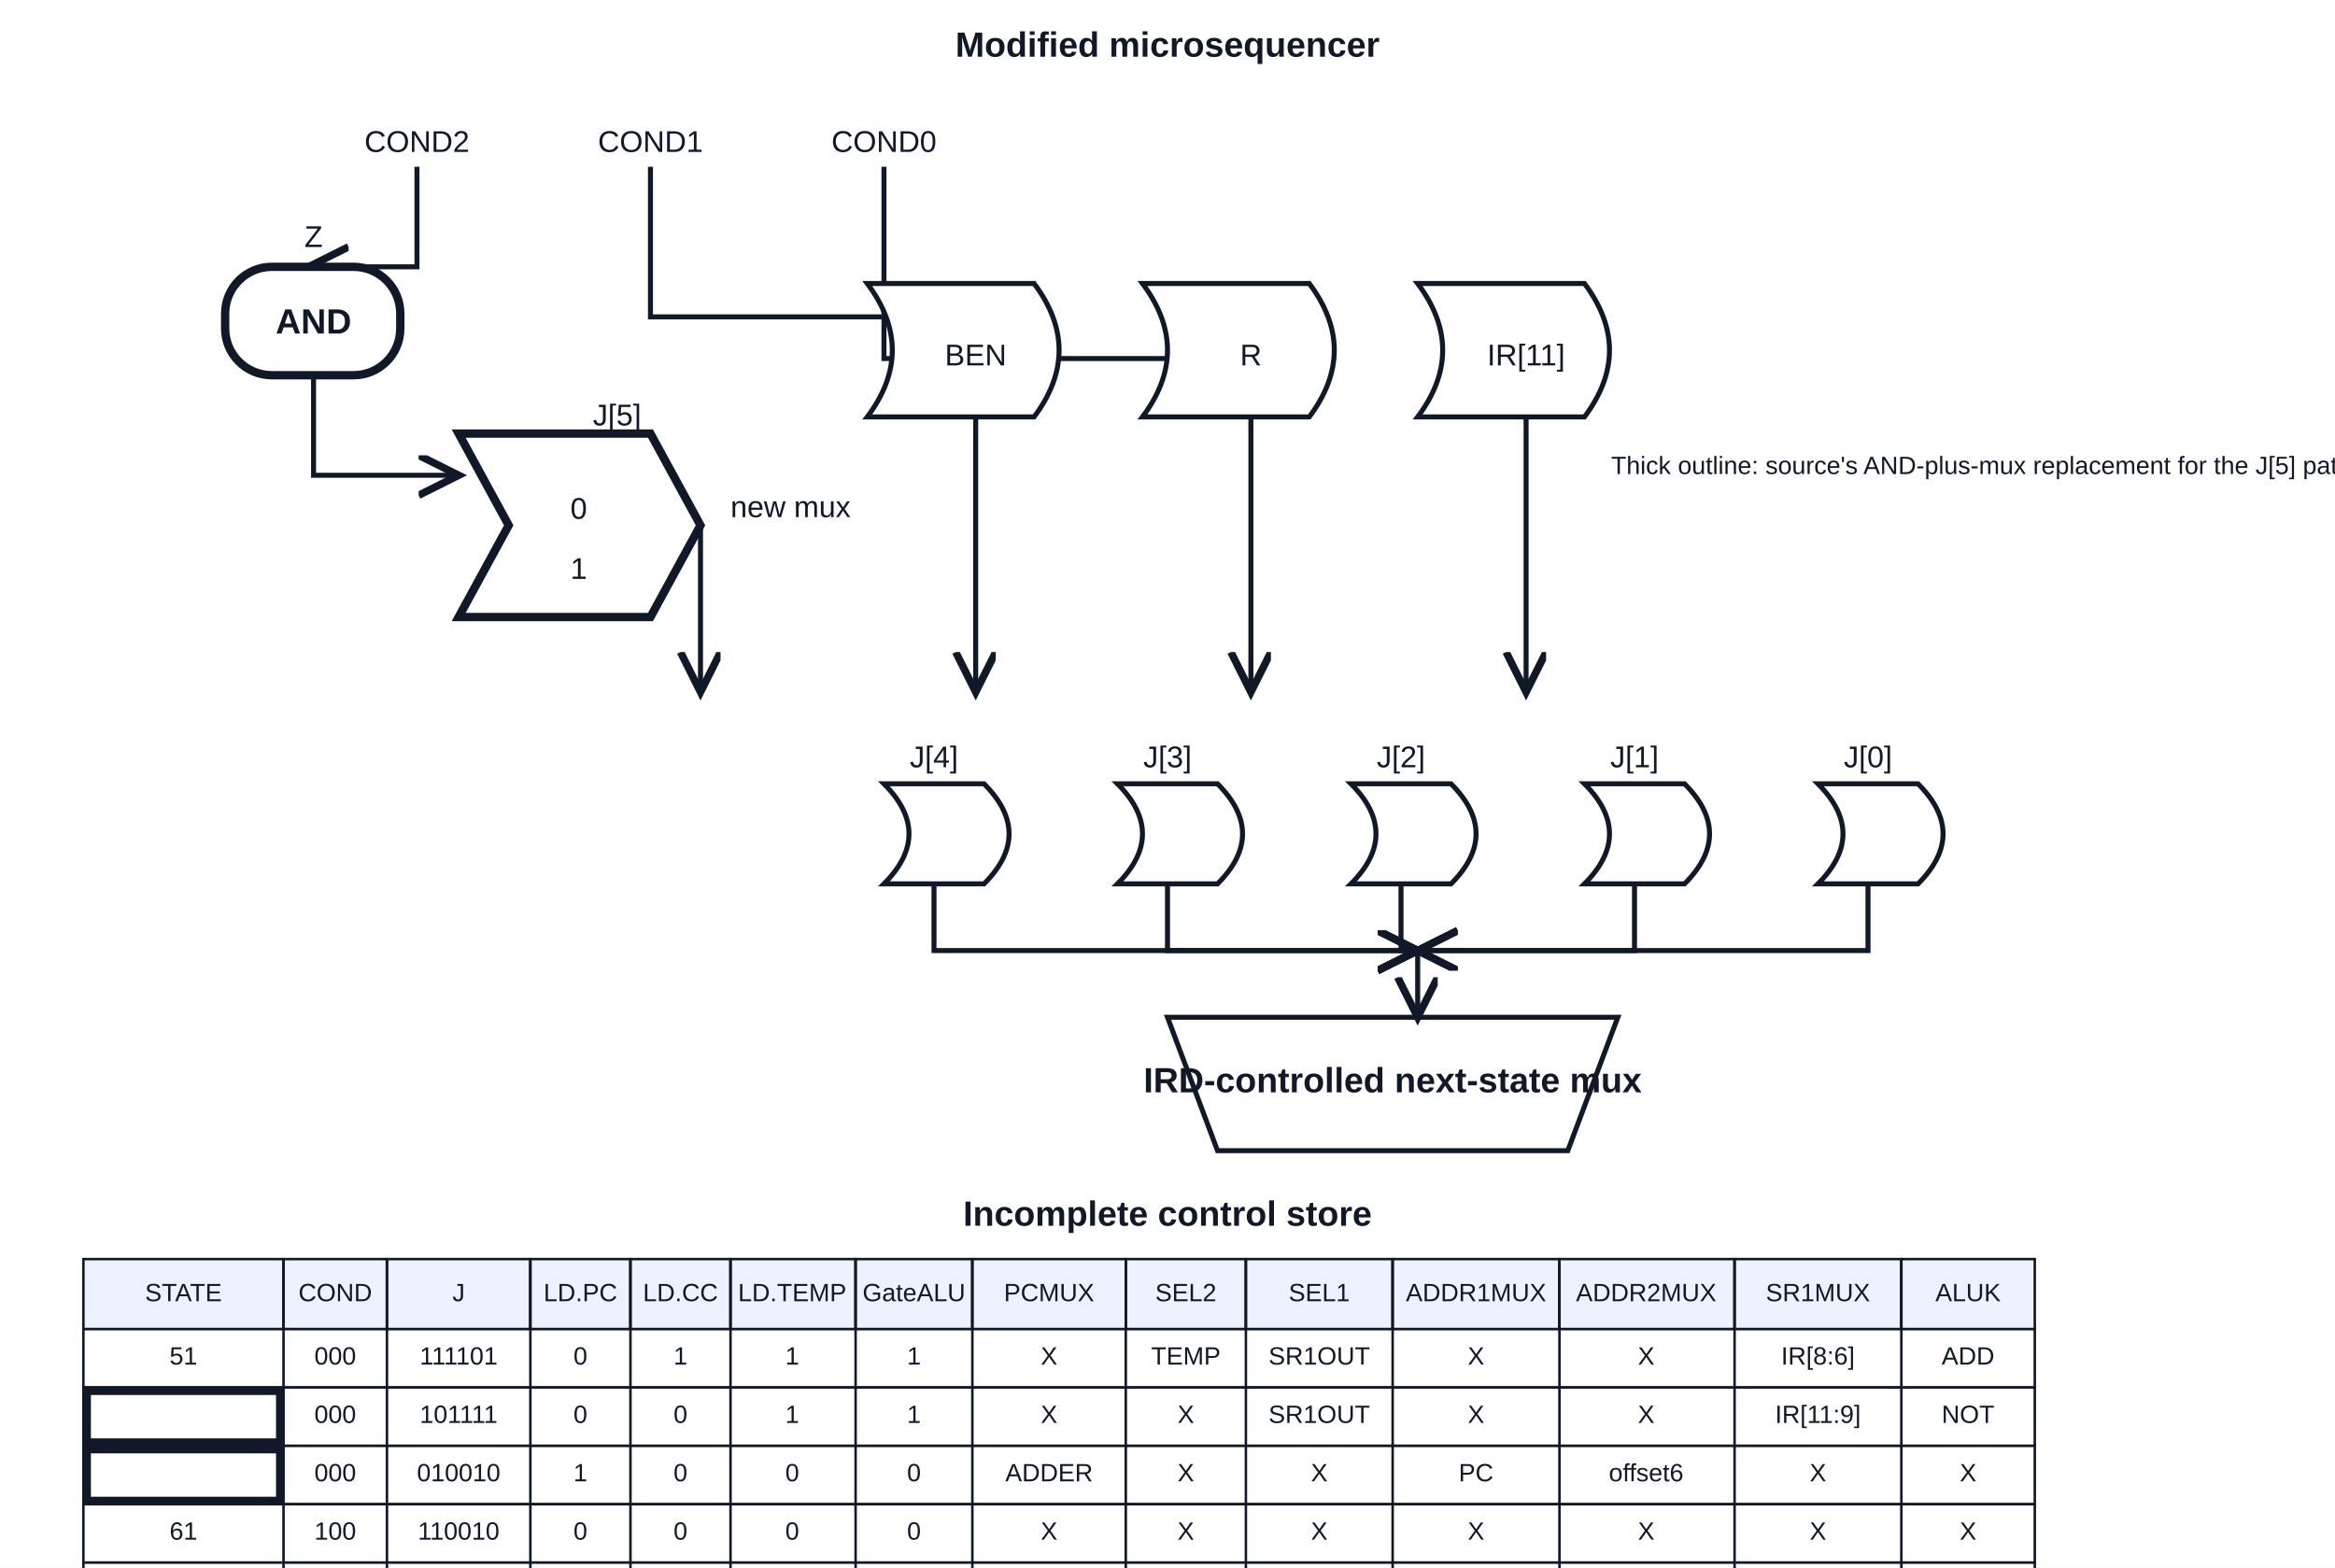
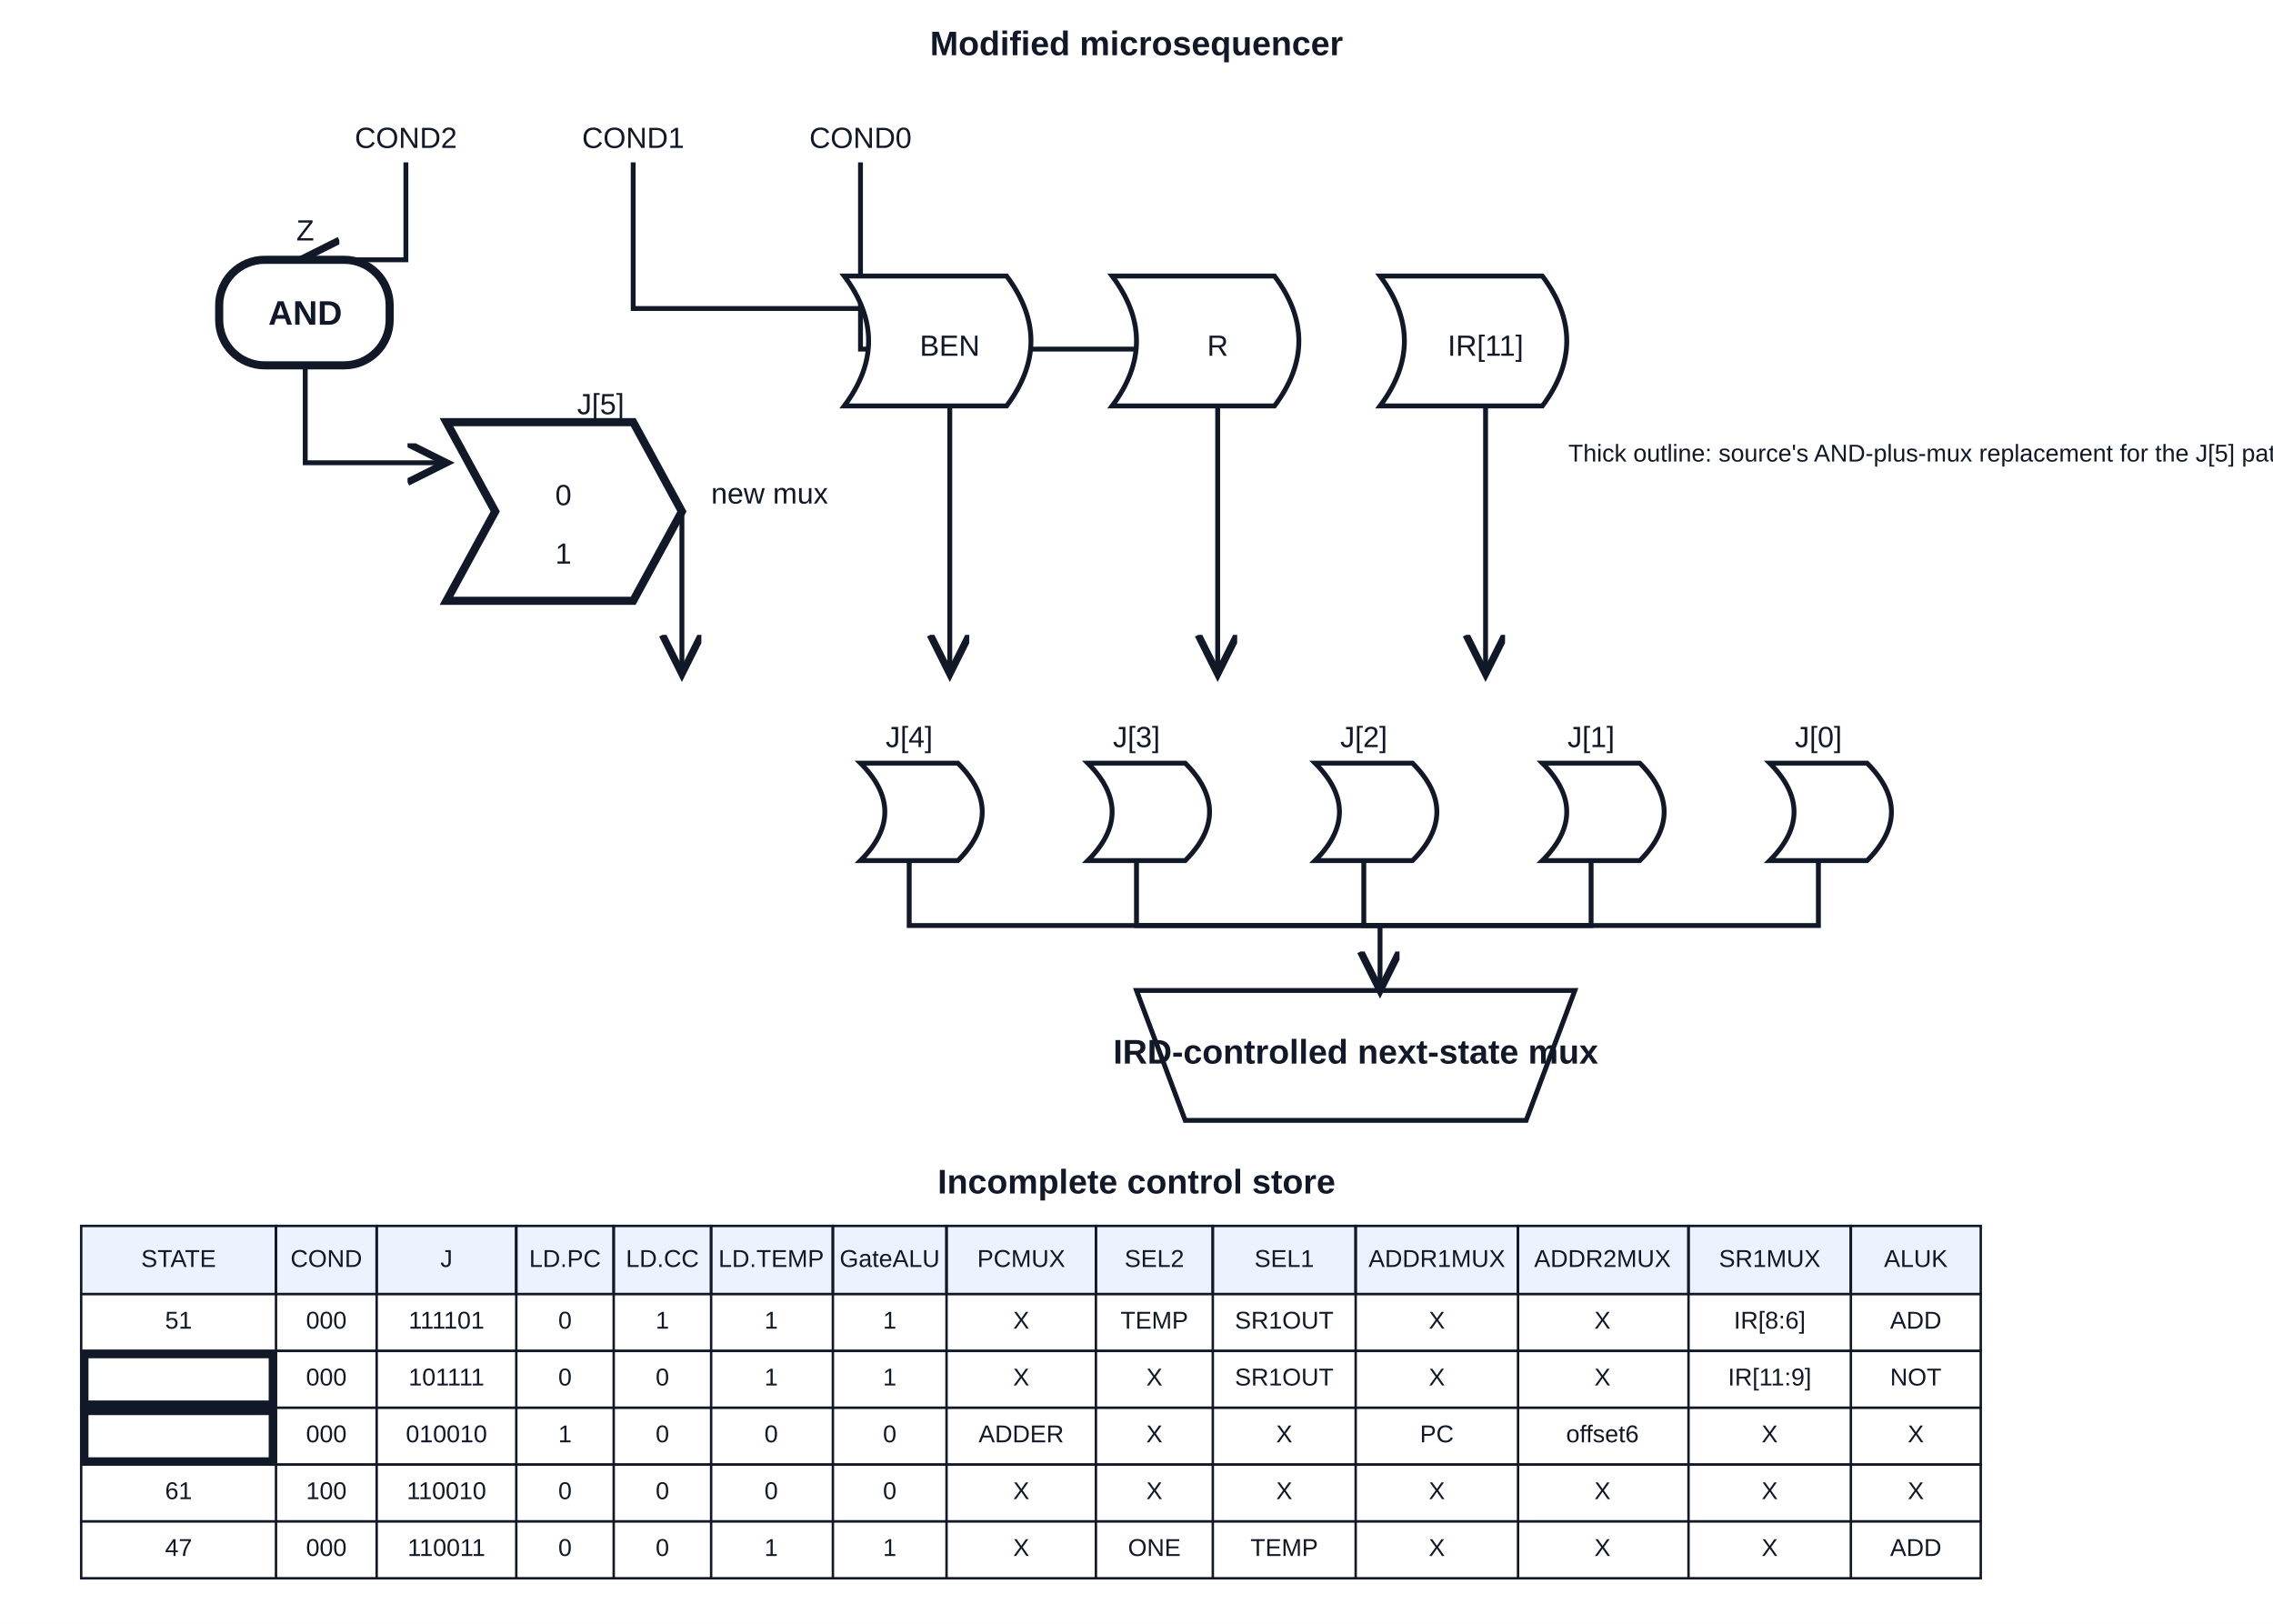
- <svg xmlns="http://www.w3.org/2000/svg" role="img" aria-labelledby="title desc" viewBox="0 0 1400 940">
+ <svg xmlns="http://www.w3.org/2000/svg" role="img" aria-labelledby="title desc" viewBox="0 0 1400 1000">
  <defs>
    <marker id="arrow" markerWidth="10" markerHeight="10" refX="8" refY="4" orient="auto" markerUnits="strokeWidth">
      <path d="M0 0 L8 4 L0 8" fill="none" stroke="#111827" stroke-width="1.5" />
    </marker>
    <style>
      .wire { fill:none; stroke:#111827; stroke-width:3; marker-end:url(#arrow); }
+       .bus { fill:none; stroke:#111827; stroke-width:3; }
      .shape { fill:#fff; stroke:#111827; stroke-width:3; }
      .new { fill:#fff; stroke:#111827; stroke-width:5; }
      .label { font:700 21px Arial,sans-serif; fill:#111827; text-anchor:middle; }
      .text { font:18px Arial,sans-serif; fill:#111827; text-anchor:middle; dominant-baseline:middle; }
      .small { font:15px Arial,sans-serif; fill:#111827; text-anchor:middle; dominant-baseline:middle; }
      .header { fill:#edf2ff; stroke:#111827; stroke-width:1.5; }
      .cell { fill:#fff; stroke:#111827; stroke-width:1.5; }
      .blank { fill:#fff; stroke:#111827; stroke-width:5; }
    </style>
  </defs>
-   <rect width="1400" height="940" fill="#fff" />
+   <rect width="1400" height="1000" fill="#fff" />
  <text x="700" y="34" class="label">Modified microsequencer</text>
  <text x="250" y="86" class="text">COND2</text>
  <text x="390" y="86" class="text">COND1</text>
  <text x="530" y="86" class="text">COND0</text>
  <path class="wire" d="M250 100 V160 H185" />
  <path class="wire" d="M390 100 V190 H580" />
  <path class="wire" d="M530 100 V215 H745" />
  <rect class="new" x="135" y="160" width="105" height="65" rx="28" />
  <text x="188" y="200" class="label">AND</text>
  <text x="188" y="143" class="text">Z</text>
  <path class="wire" d="M188 225 V285 H275" />
  <polygon class="new" points="275,260 390,260 420,315 390,370 275,370 305,315" />
  <text x="347" y="306" class="text">0</text>
  <text x="347" y="342" class="text">1</text>
  <text x="370" y="250" class="text">J[5]</text>
  <path class="wire" d="M420 315 V415" />
  <text x="474" y="305" class="text">new mux</text>
  <g>
    <path class="shape" d="M520 170 H620 Q650 210 620 250 H520 Q550 210 520 170Z" />
    <text x="585" y="214" class="text">BEN</text>
    <path class="shape" d="M685 170 H785 Q815 210 785 250 H685 Q715 210 685 170Z" />
    <text x="750" y="214" class="text">R</text>
    <path class="shape" d="M850 170 H950 Q980 210 950 250 H850 Q880 210 850 170Z" />
    <text x="915" y="214" class="text">IR[11]</text>
    <path class="wire" d="M585 250 V415" />
    <path class="wire" d="M750 250 V415" />
    <path class="wire" d="M915 250 V415" />
    <text x="560" y="455" class="text">J[4]</text>
    <text x="700" y="455" class="text">J[3]</text>
    <text x="840" y="455" class="text">J[2]</text>
    <text x="980" y="455" class="text">J[1]</text>
    <text x="1120" y="455" class="text">J[0]</text>
    <path class="shape" d="M530 470 H590 Q620 500 590 530 H530 Q560 500 530 470Z" />
    <path class="shape" d="M670 470 H730 Q760 500 730 530 H670 Q700 500 670 470Z" />
    <path class="shape" d="M810 470 H870 Q900 500 870 530 H810 Q840 500 810 470Z" />
    <path class="shape" d="M950 470 H1010 Q1040 500 1010 530 H950 Q980 500 950 470Z" />
    <path class="shape" d="M1090 470 H1150 Q1180 500 1150 530 H1090 Q1120 500 1090 470Z" />
-     <path class="wire" d="M560 530 V570 H850" />
-     <path class="wire" d="M700 530 V570 H850" />
-     <path class="wire" d="M840 530 V570 H850" />
-     <path class="wire" d="M980 530 V570 H850" />
-     <path class="wire" d="M1120 530 V570 H850" />
+     <path class="bus" d="M560 530 V570 H850" />
+     <path class="bus" d="M700 530 V570 H850" />
+     <path class="bus" d="M840 530 V570 H850" />
+     <path class="bus" d="M980 530 V570 H850" />
+     <path class="bus" d="M1120 530 V570 H850" />
  </g>
  <polygon class="shape" points="700,610 970,610 940,690 730,690" />
  <text x="835" y="655" class="label">IRD-controlled next-state mux</text>
  <path class="wire" d="M850 570 V610" />
  <text x="1190" y="280" class="small">Thick outline: source's AND-plus-mux replacement for the J[5] path.</text>
  <text x="700" y="735" class="label">Incomplete control store</text>
  <g transform="translate(50 755)">
    <rect class="header" x="0" y="0" width="120" height="42" />
    <rect class="header" x="120" y="0" width="62" height="42" />
    <rect class="header" x="182" y="0" width="86" height="42" />
    <rect class="header" x="268" y="0" width="60" height="42" />
    <rect class="header" x="328" y="0" width="60" height="42" />
    <rect class="header" x="388" y="0" width="75" height="42" />
    <rect class="header" x="463" y="0" width="70" height="42" />
    <rect class="header" x="533" y="0" width="92" height="42" />
    <rect class="header" x="625" y="0" width="72" height="42" />
    <rect class="header" x="697" y="0" width="88" height="42" />
    <rect class="header" x="785" y="0" width="100" height="42" />
    <rect class="header" x="885" y="0" width="105" height="42" />
    <rect class="header" x="990" y="0" width="100" height="42" />
    <rect class="header" x="1090" y="0" width="80" height="42" />
    <g class="small">
      <text x="60" y="21">STATE</text>
      <text x="151" y="21">COND</text>
      <text x="225" y="21">J</text>
      <text x="298" y="21">LD.PC</text>
      <text x="358" y="21">LD.CC</text>
      <text x="425" y="21">LD.TEMP</text>
      <text x="498" y="21">GateALU</text>
      <text x="579" y="21">PCMUX</text>
      <text x="661" y="21">SEL2</text>
      <text x="741" y="21">SEL1</text>
      <text x="835" y="21">ADDR1MUX</text>
      <text x="937" y="21">ADDR2MUX</text>
      <text x="1040" y="21">SR1MUX</text>
      <text x="1130" y="21">ALUK</text>
    </g>
    <g class="cell">
      <rect x="0" y="42" width="1170" height="35" />
      <rect x="0" y="77" width="1170" height="35" />
      <rect x="0" y="112" width="1170" height="35" />
      <rect x="0" y="147" width="1170" height="35" />
      <rect x="0" y="182" width="1170" height="35" />
    </g>
    <g stroke="#111827" stroke-width="1.5">
      <line x1="120" x2="120" y1="0" y2="217" />
      <line x1="182" x2="182" y1="0" y2="217" />
      <line x1="268" x2="268" y1="0" y2="217" />
      <line x1="328" x2="328" y1="0" y2="217" />
      <line x1="388" x2="388" y1="0" y2="217" />
      <line x1="463" x2="463" y1="0" y2="217" />
      <line x1="533" x2="533" y1="0" y2="217" />
      <line x1="625" x2="625" y1="0" y2="217" />
      <line x1="697" x2="697" y1="0" y2="217" />
      <line x1="785" x2="785" y1="0" y2="217" />
      <line x1="885" x2="885" y1="0" y2="217" />
      <line x1="990" x2="990" y1="0" y2="217" />
      <line x1="1090" x2="1090" y1="0" y2="217" />
    </g>
    <rect class="blank" x="2" y="79" width="116" height="31" />
    <rect class="blank" x="2" y="114" width="116" height="31" />
    <g class="small">
      <text x="60" y="59">51</text>
      <text x="151" y="59">000</text>
      <text x="225" y="59">111101</text>
      <text x="298" y="59">0</text>
      <text x="358" y="59">1</text>
      <text x="425" y="59">1</text>
      <text x="498" y="59">1</text>
      <text x="579" y="59">X</text>
      <text x="661" y="59">TEMP</text>
      <text x="741" y="59">SR1OUT</text>
      <text x="835" y="59">X</text>
      <text x="937" y="59">X</text>
      <text x="1040" y="59">IR[8:6]</text>
      <text x="1130" y="59">ADD</text>
      <text x="151" y="94">000</text>
      <text x="225" y="94">101111</text>
      <text x="298" y="94">0</text>
      <text x="358" y="94">0</text>
      <text x="425" y="94">1</text>
      <text x="498" y="94">1</text>
      <text x="579" y="94">X</text>
      <text x="661" y="94">X</text>
      <text x="741" y="94">SR1OUT</text>
      <text x="835" y="94">X</text>
      <text x="937" y="94">X</text>
      <text x="1040" y="94">IR[11:9]</text>
      <text x="1130" y="94">NOT</text>
      <text x="151" y="129">000</text>
      <text x="225" y="129">010010</text>
      <text x="298" y="129">1</text>
      <text x="358" y="129">0</text>
      <text x="425" y="129">0</text>
      <text x="498" y="129">0</text>
      <text x="579" y="129">ADDER</text>
      <text x="661" y="129">X</text>
      <text x="741" y="129">X</text>
      <text x="835" y="129">PC</text>
      <text x="937" y="129">offset6</text>
      <text x="1040" y="129">X</text>
      <text x="1130" y="129">X</text>
      <text x="60" y="164">61</text>
      <text x="151" y="164">100</text>
      <text x="225" y="164">110010</text>
      <text x="298" y="164">0</text>
      <text x="358" y="164">0</text>
      <text x="425" y="164">0</text>
      <text x="498" y="164">0</text>
      <text x="579" y="164">X</text>
      <text x="661" y="164">X</text>
      <text x="741" y="164">X</text>
      <text x="835" y="164">X</text>
      <text x="937" y="164">X</text>
      <text x="1040" y="164">X</text>
      <text x="1130" y="164">X</text>
      <text x="60" y="199">47</text>
      <text x="151" y="199">000</text>
      <text x="225" y="199">110011</text>
      <text x="298" y="199">0</text>
      <text x="358" y="199">0</text>
      <text x="425" y="199">1</text>
      <text x="498" y="199">1</text>
      <text x="579" y="199">X</text>
      <text x="661" y="199">ONE</text>
      <text x="741" y="199">TEMP</text>
      <text x="835" y="199">X</text>
      <text x="937" y="199">X</text>
      <text x="1040" y="199">X</text>
      <text x="1130" y="199">ADD</text>
    </g>
  </g>
</svg>
